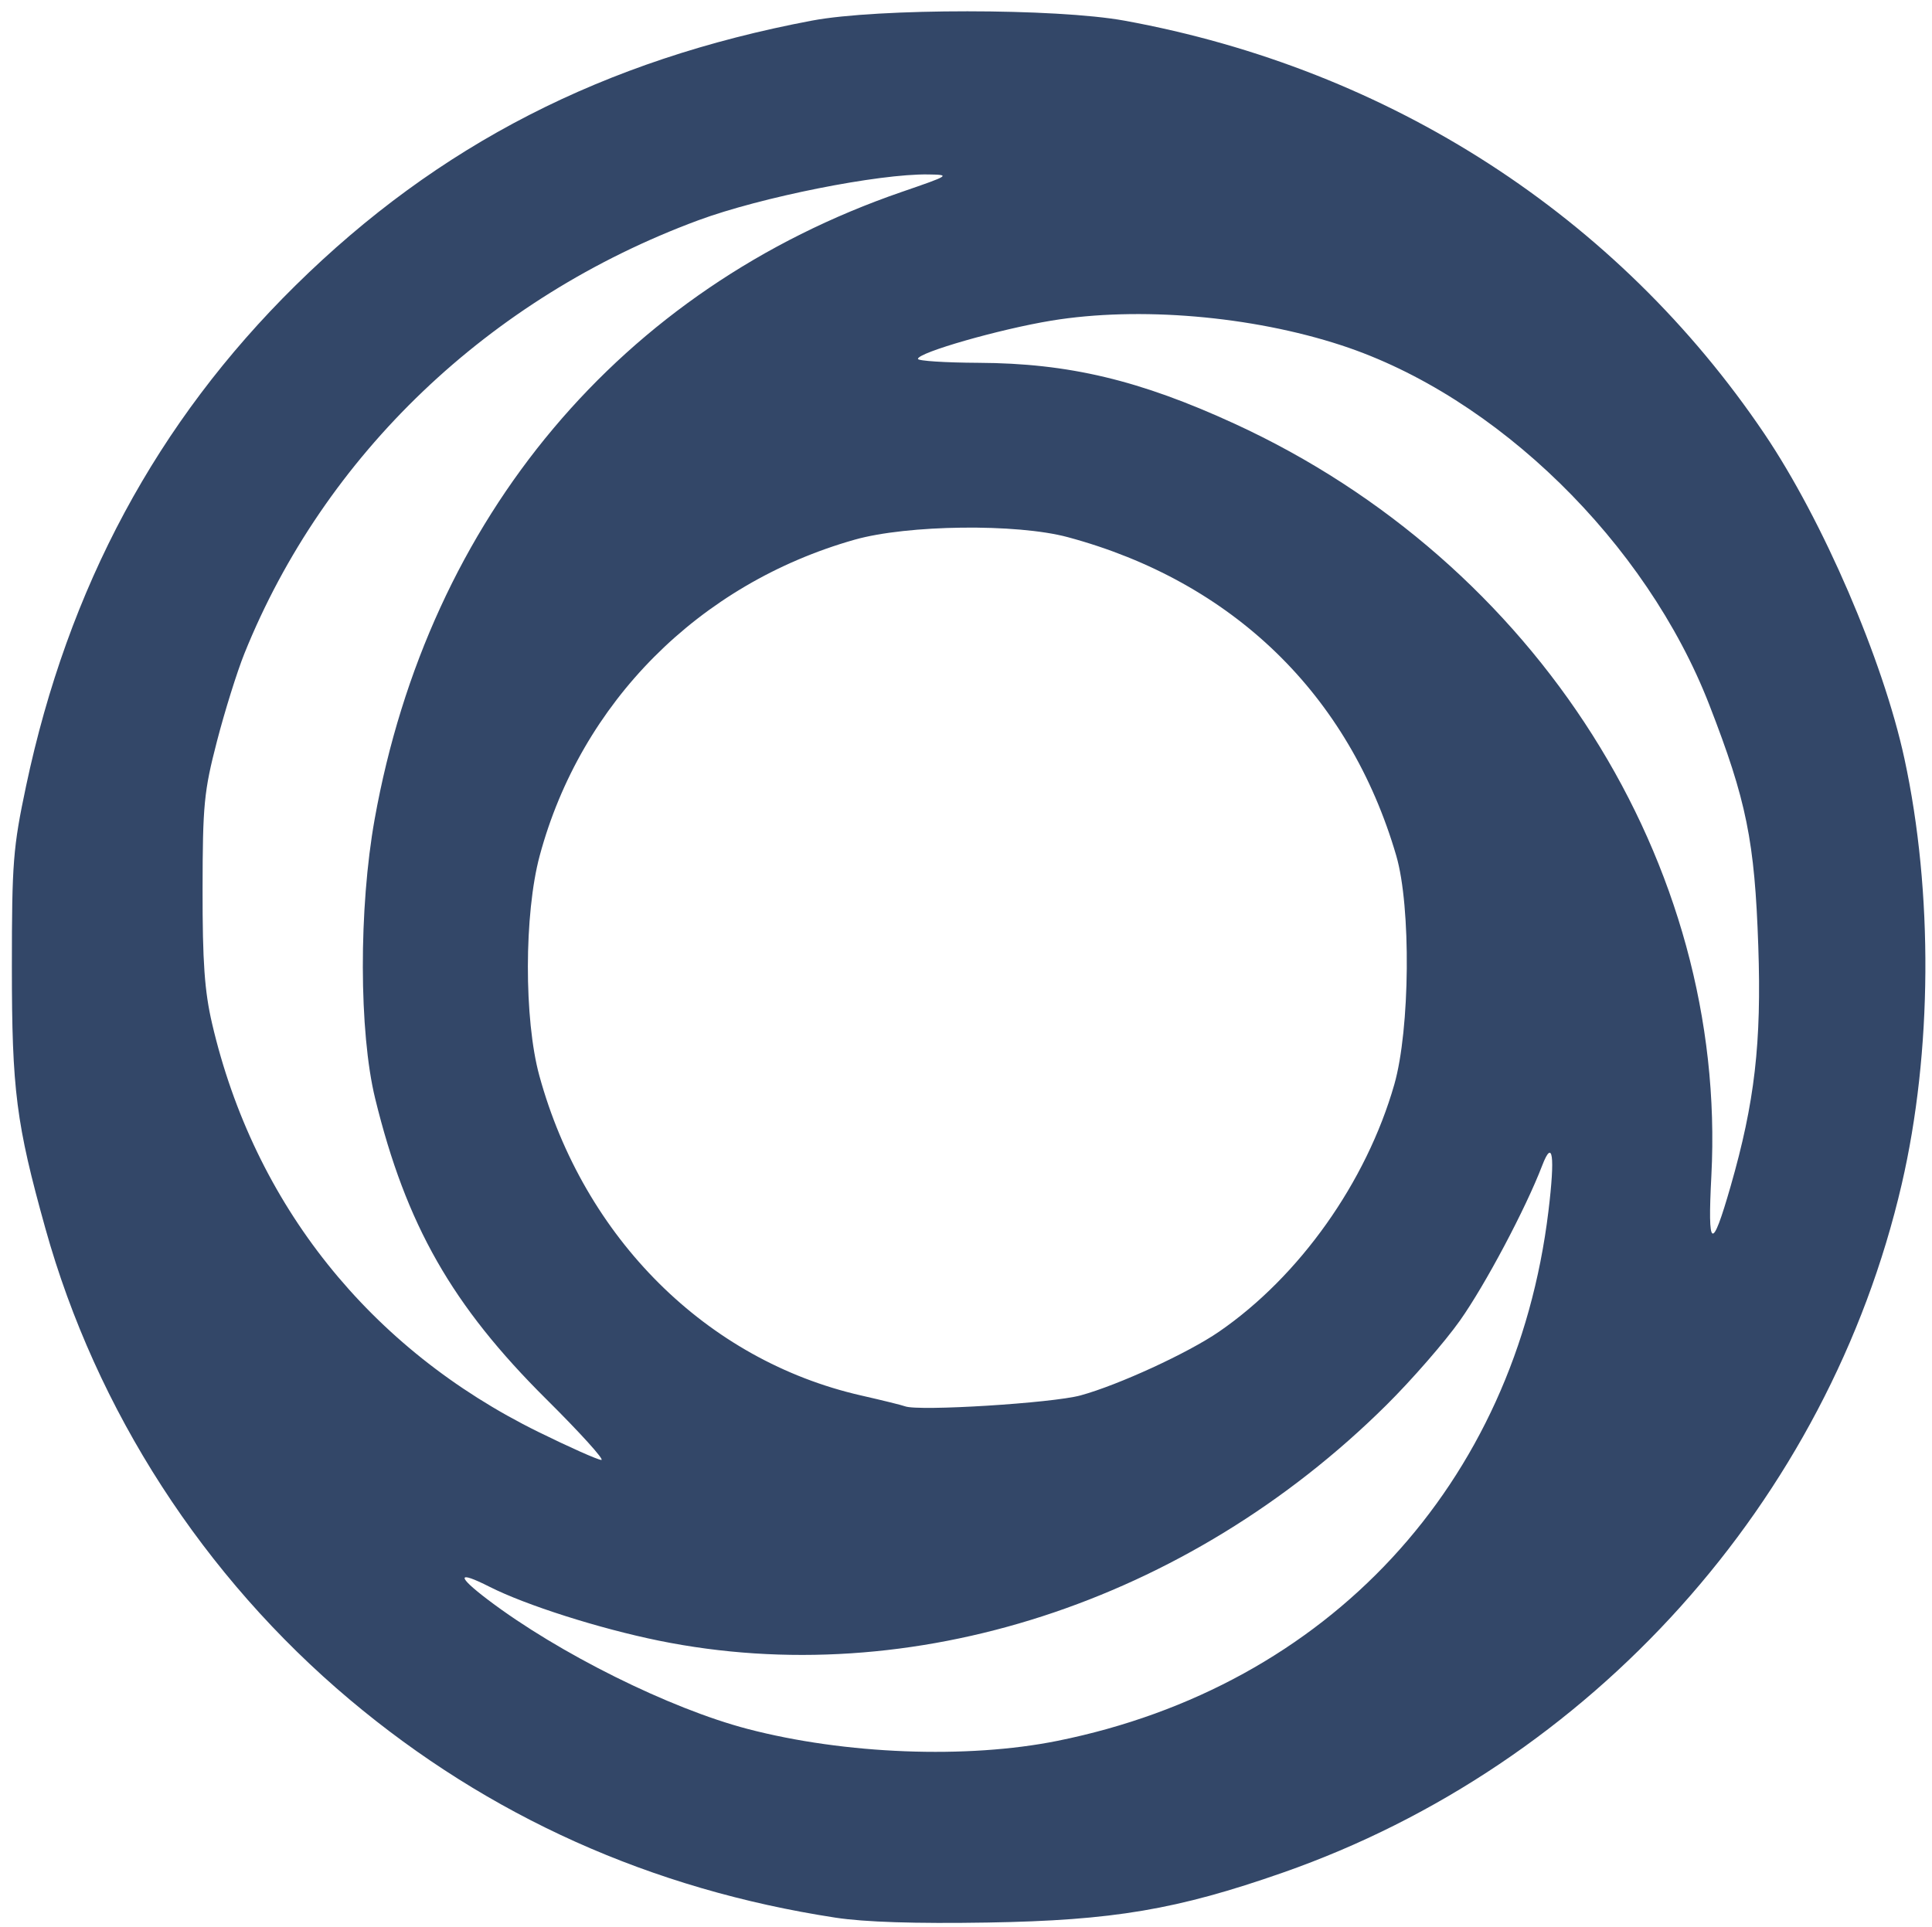
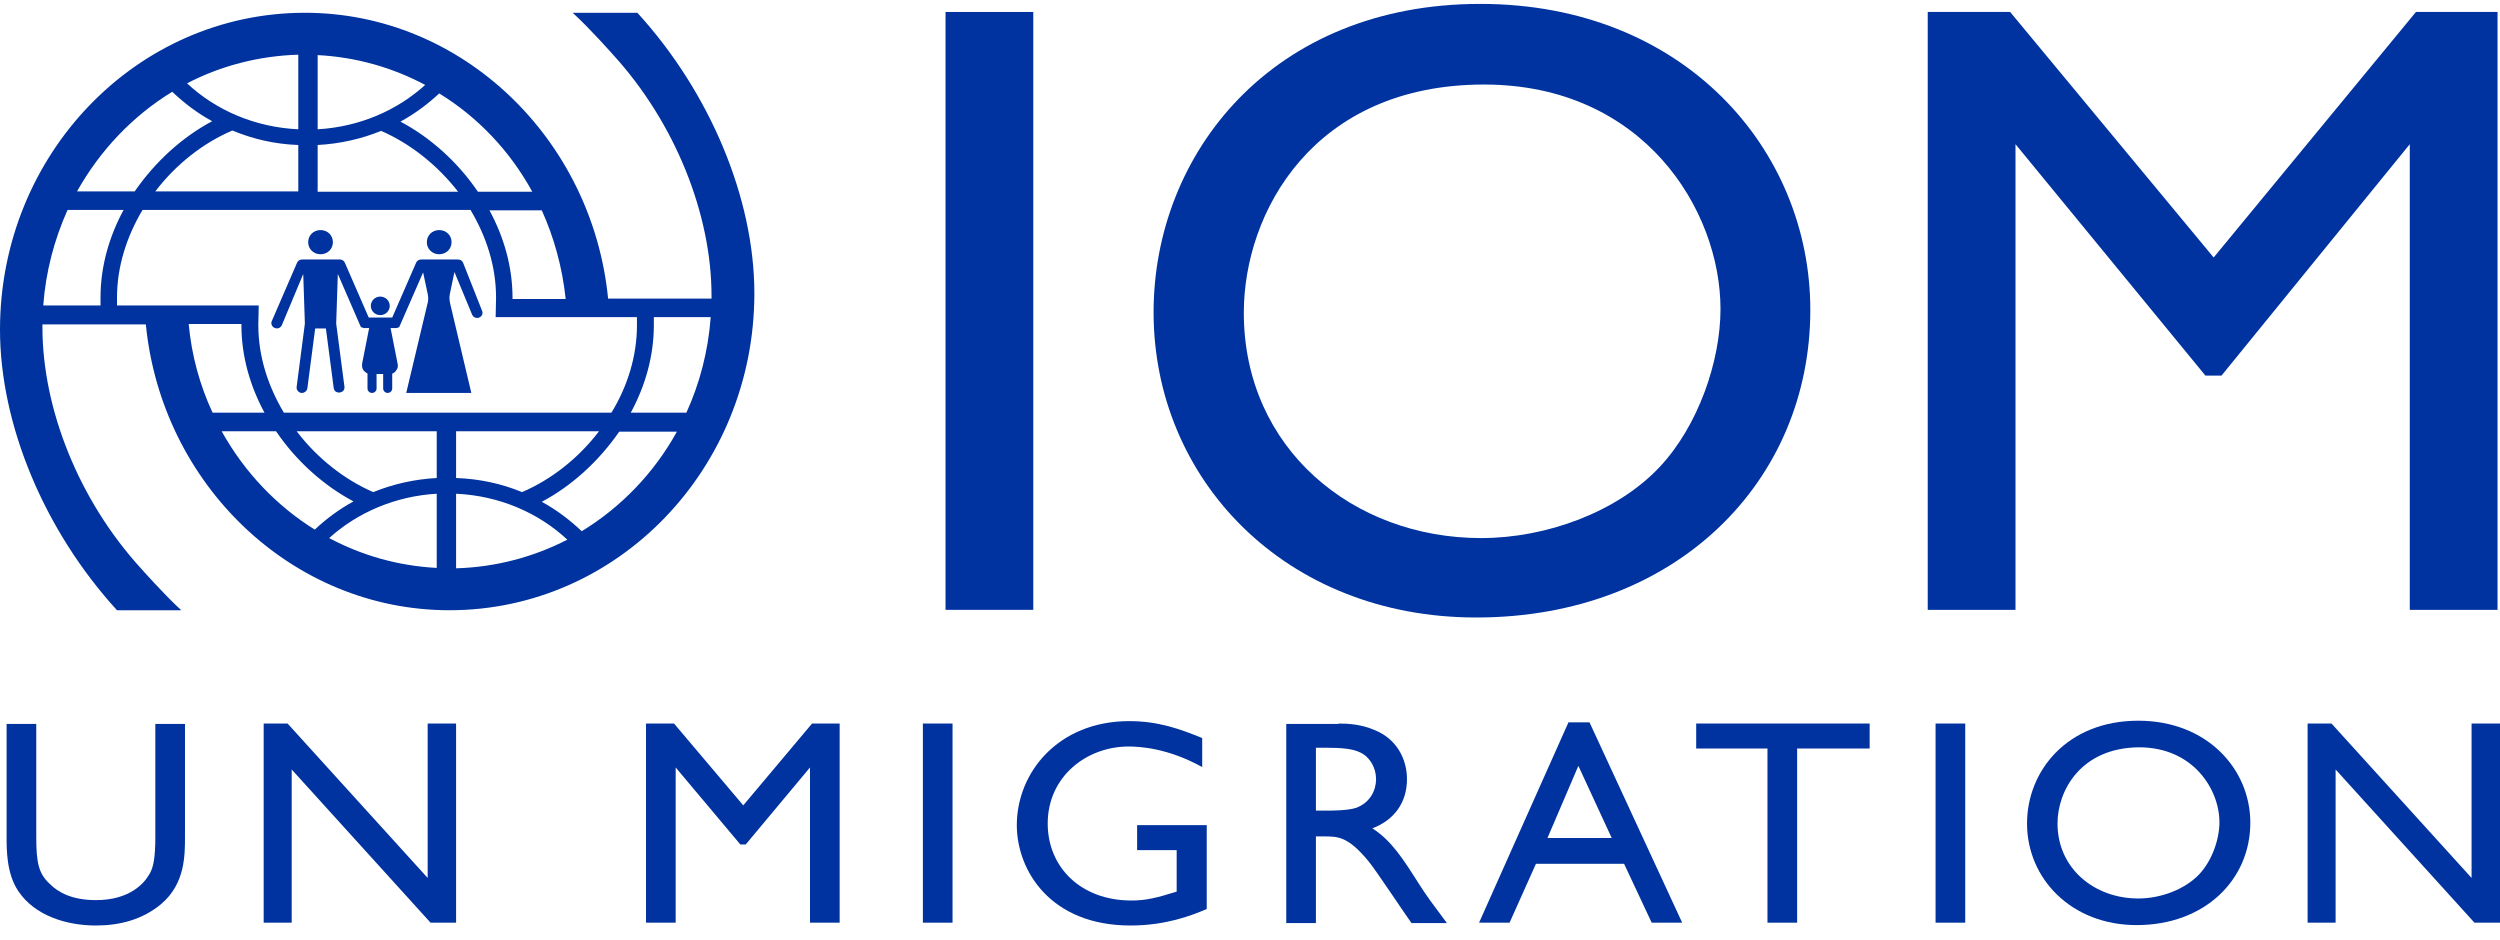
- <svg xmlns="http://www.w3.org/2000/svg" version="1.1" id="svg1" width="374" height="373" viewBox="0 0 374 373">
+ <svg xmlns="http://www.w3.org/2000/svg" version="1.1" id="svg1" width="125" height="47" viewBox="0 0 177 66" fill="none">
  <g id="g1">
-     <path style="fill:#334768;fill-opacity:1" d="M 161.694,371.288 C 126.084,365.822 94.612,351.694 67.753,329.119 39.405,305.292 18.615,273.112 8.785,237.845 3.125,217.538 2.298,211.082 2.299,187.194 c 10e-4,-20.167 0.23,-23.083 2.747,-35 C 13.174,113.721 30.404,81.693 57.173,55.3 84.823,28.038 116.874,11.595 157.194,3.988 c 12.753,-2.406 47.29,-2.398 60.5,0.015 51.383,9.385 95.409,37.82 123.877,80.009 11.306,16.755 22.959,43.798 27.086,62.861 5.597,25.851 5.402,56.861 -0.519,82.407 -14.226,61.38 -60.084,112.403 -119.8,133.294 -20.477,7.164 -32.856,9.258 -57.145,9.666 -13.978,0.235 -23.842,-0.083 -29.5,-0.952 z m 43,-34.225 c 52.375,-10.56 88.638,-49.677 95.052,-102.532 1.309,-10.784 0.839,-14.205 -1.214,-8.843 -3.183,8.313 -11.016,23.077 -15.918,30.005 -2.919,4.125 -9.317,11.477 -14.218,16.338 -38.6,38.282 -92.01,55.582 -140.866,45.628 -11.523,-2.348 -25.757,-6.879 -32.766,-10.43 -6.325,-3.205 -6.442,-2.141 -0.278,2.535 13.631,10.339 35.155,21.045 50.241,24.991 18.823,4.923 42.482,5.833 59.966,2.308 z m -98.901,-66.119 c -18.29,-18.162 -27.191,-33.795 -33.168,-58.25 -3.144,-12.864 -3.188,-36.859 -0.1,-54.081 10.483,-58.46 47.718,-102.764 102.09,-121.472 9.293,-3.197 9.444,-3.298 5.079,-3.366 -9.598,-0.149 -32.416,4.4 -44.5,8.871 -40.522,14.995 -72.4,45.428 -87.889,83.907 -1.408,3.498 -3.8,11.148 -5.314,17 -2.504,9.672 -2.756,12.278 -2.776,28.64 -0.017,14.09 0.384,19.738 1.843,26 8.148,34.977 30.52,62.984 63.136,79.043 6.05,2.979 11.547,5.425 12.216,5.436 0.669,0.011 -4.109,-5.267 -10.617,-11.73 z m 103.401,-0.773 c 7.334,-2.01 20.784,-8.201 26.779,-12.325 15.591,-10.727 28.524,-28.966 33.936,-47.86 3.055,-10.665 3.262,-34.43 0.386,-44.291 -9.098,-31.201 -31.671,-53.097 -63.601,-61.694 -9.878,-2.66 -31.021,-2.406 -41.259,0.495 -30.091,8.526 -52.976,31.5 -60.964,61.2 -3.017,11.216 -3.049,31.68 -0.068,42.565 8.618,31.466 32.415,55.124 62.291,61.927 4.125,0.939 7.95,1.883 8.5,2.097 2.569,1.001 28.524,-0.612 34,-2.113 z m 125.82,-40.477 c 4.673,-16.256 5.999,-27.762 5.359,-46.49 -0.697,-20.397 -2.279,-28.189 -9.49,-46.752 -12.215,-31.443 -41.174,-59.751 -71.189,-69.586 -17.4,-5.702 -39.254,-7.564 -56.156,-4.786 -10.046,1.651 -25.845,6.18 -25.843,7.408 7.6e-4,0.389 5.288,0.73 11.75,0.76 17.447,0.079 31.176,3.348 49.568,11.802 58.475,26.879 95.422,85.186 92.275,145.623 -0.745,14.309 0.068,14.75 3.726,2.022 z" id="path1" />
+     <path d="M73.157 42.901H66.944V0.571H73.157V42.901Z" fill="#0033A0" />
+     <path d="M128.17 21.664C128.17 33.824 118.661 43.443 104.514 43.443C90.95 43.443 81.674 33.624 81.674 21.836C81.674 10.618 90.046 0 104.806 0C119.215 0 128.17 10.304 128.17 21.664ZM88.062 21.864C88.062 31.483 95.792 37.82 104.864 37.82C109.502 37.82 114.519 35.965 117.494 32.796C120.236 29.885 121.811 25.289 121.811 21.607C121.811 14.586 116.357 5.709 105.068 5.709C92.963 5.709 88.062 14.785 88.062 21.864Z" fill="#0033A0" />
+     <path d="M176.825 42.901H170.612V9.933L157.282 26.317H156.144L142.697 9.933V42.901H136.484V0.571H142.318L156.727 17.954L171.049 0.571H176.825V42.901Z" fill="#0033A0" />
+     <path d="M13.097 58.942C13.097 60.312 13.097 62.281 11.434 63.709C10.122 64.822 8.488 65.25 6.796 65.25C4.725 65.25 2.45 64.565 1.283 62.795C0.467 61.568 0.467 59.912 0.467 58.97V50.978H2.567V58.97C2.567 60.826 2.742 61.568 3.5 62.281C4.113 62.909 5.105 63.452 6.796 63.452C9.159 63.452 10.209 62.281 10.588 61.596C10.88 61.111 10.997 60.369 10.997 58.97V50.978H13.097V58.942Z" fill="#0033A0" />
+     <path d="M32.291 65.05H30.482L20.652 54.204V65.05H18.668V50.95H20.36L30.278 61.882V50.95H32.291V65.05Z" fill="#0033A0" />
+     <path d="M59.447 65.05H57.347V54.061L52.797 59.513H52.417L47.838 54.061V65.05H45.738V50.95H47.721L52.622 56.744L57.493 50.95H59.447V65.05Z" fill="#0033A0" />
+     <path d="M67.44 65.05H65.34V50.95H67.44V65.05Z" fill="#0033A0" />
+     <path d="M85.437 64.08C84.329 64.565 82.491 65.25 80.041 65.25C74.353 65.25 71.99 61.34 71.99 58.143C71.99 54.432 74.907 50.779 79.953 50.779C82.024 50.779 83.57 51.349 85.116 51.977V54.032C82.695 52.691 80.712 52.577 79.895 52.577C76.949 52.577 74.178 54.689 74.178 58.029C74.178 61.14 76.541 63.48 80.099 63.48C81.178 63.48 81.908 63.281 83.308 62.852V59.912H80.508V58.143H85.437V64.08Z" fill="#0033A0" />
+     <path d="M94.771 50.95C95.472 50.95 96.376 51.007 97.309 51.406C98.884 52.034 99.614 53.462 99.614 54.889C99.614 56.516 98.739 57.772 97.163 58.371C98.505 59.227 99.322 60.512 100.43 62.253C101.043 63.223 101.422 63.709 102.443 65.079H99.934C99.439 64.394 97.397 61.311 96.901 60.712C95.442 58.942 94.742 58.942 93.721 58.942H93.167V65.079H91.067V50.978H94.771V50.95ZM93.167 52.662V57.115H93.984C94.305 57.115 95.442 57.115 96.026 56.915C97.017 56.544 97.426 55.659 97.426 54.889C97.426 54.089 96.988 53.319 96.317 53.005C95.792 52.748 95.092 52.662 93.809 52.662H93.167Z" fill="#0033A0" />
+     <path d="M119.099 65.05H116.94L114.986 60.883H108.744L106.877 65.05H104.718L111.048 50.864H112.536L119.099 65.05ZM114.111 59.056L111.748 53.947L109.56 59.056H114.111Z" fill="#0033A0" />
+     <path d="M132.371 52.719H127.237V65.05H125.137V52.719H120.09V50.95H132.371V52.719Z" fill="#0033A0" />
+     <path d="M139.138 65.05H137.038V50.95H139.138V65.05Z" fill="#0033A0" />
+     <path d="M159.323 57.971C159.323 62.025 156.086 65.221 151.273 65.221C146.664 65.221 143.514 61.939 143.514 58.028C143.514 54.289 146.372 50.75 151.389 50.75C156.261 50.75 159.323 54.175 159.323 57.971ZM145.672 58.028C145.672 61.225 148.297 63.337 151.389 63.337C152.964 63.337 154.656 62.709 155.677 61.653C156.611 60.683 157.136 59.142 157.136 57.943C157.136 55.602 155.269 52.634 151.448 52.634C147.335 52.662 145.672 55.688 145.672 58.028Z" fill="#0033A0" />
+     <path d="M177 65.05H175.191L165.361 54.204V65.05H163.378V50.95H165.07L174.987 61.882V50.95H177V65.05Z" fill="#0033A0" />
+     <path d="M22.694 17.725C23.19 17.725 23.569 17.354 23.569 16.869C23.569 16.384 23.19 16.013 22.694 16.013C22.198 16.013 21.819 16.384 21.819 16.869C21.819 17.354 22.198 17.725 22.694 17.725Z" fill="#0033A0" />
+     <path d="M32.786 18.325C32.728 18.182 32.582 18.096 32.436 18.096H29.811C29.665 18.096 29.519 18.182 29.461 18.325L27.769 22.207H26.107L24.415 18.325C24.357 18.182 24.211 18.096 24.065 18.096H21.381C21.235 18.096 21.09 18.182 21.031 18.325L19.252 22.435C19.164 22.606 19.223 22.806 19.398 22.92C19.456 22.949 19.544 22.977 19.602 22.977C19.748 22.977 19.893 22.892 19.952 22.749L21.469 19.124L21.585 22.635L21.002 27.116C20.973 27.287 21.09 27.459 21.235 27.516C21.294 27.544 21.323 27.544 21.381 27.544C21.556 27.544 21.731 27.401 21.76 27.23L22.315 22.977H23.073L23.627 27.202C23.656 27.401 23.802 27.516 24.006 27.516C24.036 27.516 24.094 27.516 24.152 27.487C24.327 27.43 24.415 27.259 24.386 27.087L23.802 22.635L23.919 19.124L25.494 22.749C25.494 22.777 25.523 22.777 25.523 22.806C25.523 22.806 25.523 22.806 25.523 22.835L25.582 22.892C25.611 22.892 25.611 22.92 25.64 22.92C25.64 22.92 25.64 22.92 25.669 22.92C25.698 22.92 25.698 22.92 25.727 22.949C25.727 22.949 25.727 22.949 25.757 22.949C25.786 22.949 25.815 22.949 25.815 22.949H26.136L25.64 25.461C25.611 25.632 25.64 25.832 25.757 25.974C25.844 26.06 25.932 26.117 26.019 26.174V27.23C26.019 27.401 26.165 27.544 26.34 27.544C26.515 27.544 26.661 27.401 26.661 27.23V26.203H27.128V27.23C27.128 27.401 27.273 27.544 27.448 27.544C27.623 27.544 27.769 27.401 27.769 27.23V26.174C27.886 26.146 27.974 26.06 28.032 25.974C28.148 25.832 28.207 25.66 28.148 25.461L27.653 22.949H28.003C28.032 22.949 28.061 22.949 28.061 22.949C28.061 22.949 28.061 22.949 28.09 22.949C28.119 22.949 28.119 22.949 28.148 22.92C28.148 22.92 28.148 22.92 28.178 22.92C28.207 22.92 28.207 22.892 28.236 22.892C28.265 22.892 28.265 22.863 28.265 22.863L28.294 22.835C28.294 22.835 28.294 22.835 28.294 22.806C28.294 22.777 28.323 22.777 28.323 22.749L29.957 19.01L30.278 20.523C30.336 20.779 30.336 21.036 30.249 21.293L28.761 27.544H33.37L31.882 21.265C31.824 21.008 31.795 20.751 31.853 20.523L32.174 18.981L33.428 22.007C33.486 22.15 33.632 22.235 33.778 22.235C33.837 22.235 33.866 22.235 33.924 22.207C34.128 22.121 34.216 21.921 34.128 21.721L32.786 18.325Z" fill="#0033A0" />
+     <path d="M31.095 17.725C31.59 17.725 31.97 17.354 31.97 16.869C31.97 16.384 31.59 16.013 31.095 16.013C30.599 16.013 30.22 16.384 30.22 16.869C30.22 17.354 30.599 17.725 31.095 17.725Z" fill="#0033A0" />
+     <path d="M26.923 22.035C27.294 22.035 27.594 21.741 27.594 21.379C27.594 21.016 27.294 20.722 26.923 20.722C26.553 20.722 26.253 21.016 26.253 21.379C26.253 21.741 26.553 22.035 26.923 22.035Z" fill="#0033A0" />
+     <path d="M45.125 0.628H40.545C41.741 1.713 43.404 3.596 43.404 3.596C47.809 8.42 50.376 14.9 50.376 20.665C50.376 20.722 50.376 20.808 50.376 20.865H43.054C41.946 9.591 32.757 0.628 21.585 0.628C9.655 0.628 0 10.675 0 23.063C0 29.799 3.15 37.306 8.284 42.929H12.835C11.639 41.844 9.976 39.961 9.976 39.961C5.571 35.137 3.004 28.657 3.004 22.892C3.004 22.835 3.004 22.749 3.004 22.692H10.326C11.434 33.995 20.652 42.929 31.824 42.929C43.754 42.929 53.409 32.882 53.409 20.494C53.409 13.758 50.259 6.251 45.125 0.628ZM40.05 20.894H36.287C36.287 20.865 36.287 20.837 36.287 20.808C36.287 18.61 35.674 16.498 34.653 14.614H38.358C39.233 16.555 39.816 18.667 40.05 20.894ZM37.687 13.301H33.837C32.407 11.189 30.453 9.448 28.353 8.335C29.344 7.792 30.278 7.107 31.095 6.337C33.837 8.021 36.112 10.418 37.687 13.301ZM22.49 3.625C25.232 3.768 27.799 4.51 30.103 5.737C28.119 7.535 25.465 8.706 22.49 8.877V3.625ZM22.49 9.99C24.065 9.905 25.582 9.562 26.982 8.991C29.024 9.876 30.949 11.389 32.436 13.301H22.49V9.99ZM21.119 3.596V8.877C18.056 8.734 15.285 7.535 13.243 5.623C15.606 4.396 18.289 3.682 21.119 3.596ZM21.119 9.99V13.273H10.997C12.455 11.36 14.38 9.847 16.452 8.963C17.881 9.562 19.456 9.933 21.119 9.99ZM12.193 6.222C13.039 7.022 13.972 7.735 15.022 8.306C12.922 9.419 10.997 11.16 9.538 13.273H5.455C7.088 10.361 9.393 7.935 12.193 6.222ZM3.063 21.35C3.238 18.953 3.85 16.669 4.784 14.586H8.751C7.73 16.469 7.117 18.582 7.117 20.779C7.117 20.894 7.117 21.151 7.117 21.35H3.063ZM13.36 22.663H17.093C17.093 22.692 17.093 22.72 17.093 22.749C17.093 24.947 17.706 27.059 18.727 28.943H15.051C14.147 27.002 13.564 24.89 13.36 22.663ZM15.693 30.256H19.544C20.973 32.368 22.927 34.109 25.027 35.222C24.036 35.765 23.102 36.45 22.285 37.22C19.573 35.536 17.297 33.139 15.693 30.256ZM30.92 39.932C28.178 39.789 25.611 39.047 23.306 37.82C25.29 36.022 27.974 34.851 30.92 34.68V39.932ZM30.92 33.567C29.344 33.653 27.828 33.995 26.427 34.566C24.386 33.681 22.46 32.168 21.002 30.256H30.92V33.567ZM20.098 28.943C18.989 27.087 18.289 24.975 18.289 22.749C18.289 22.72 18.289 22.692 18.289 22.663L18.318 21.35H8.284C8.284 21.179 8.284 20.922 8.284 20.779C8.284 18.582 8.984 16.441 10.093 14.586H33.312C34.42 16.441 35.12 18.553 35.12 20.779C35.12 20.808 35.12 20.837 35.12 20.865L35.091 22.178H45.096C45.096 22.349 45.096 22.606 45.096 22.749C45.096 24.947 44.425 27.087 43.287 28.943H20.098ZM42.412 30.256C40.954 32.168 39.029 33.681 36.958 34.566C35.528 33.967 33.924 33.624 32.291 33.567V30.256H42.412ZM32.291 39.961V34.68C35.353 34.823 38.124 36.022 40.166 37.934C37.774 39.161 35.12 39.875 32.291 39.961ZM41.187 37.335C40.341 36.535 39.408 35.822 38.358 35.251C40.458 34.138 42.383 32.397 43.842 30.284H47.925C46.321 33.196 43.987 35.622 41.187 37.335ZM48.596 28.943H44.658C45.679 27.059 46.292 24.947 46.292 22.749C46.292 22.635 46.292 22.378 46.292 22.178H50.317C50.142 24.604 49.53 26.888 48.596 28.943Z" fill="#0033A0" />
  </g>
</svg>
